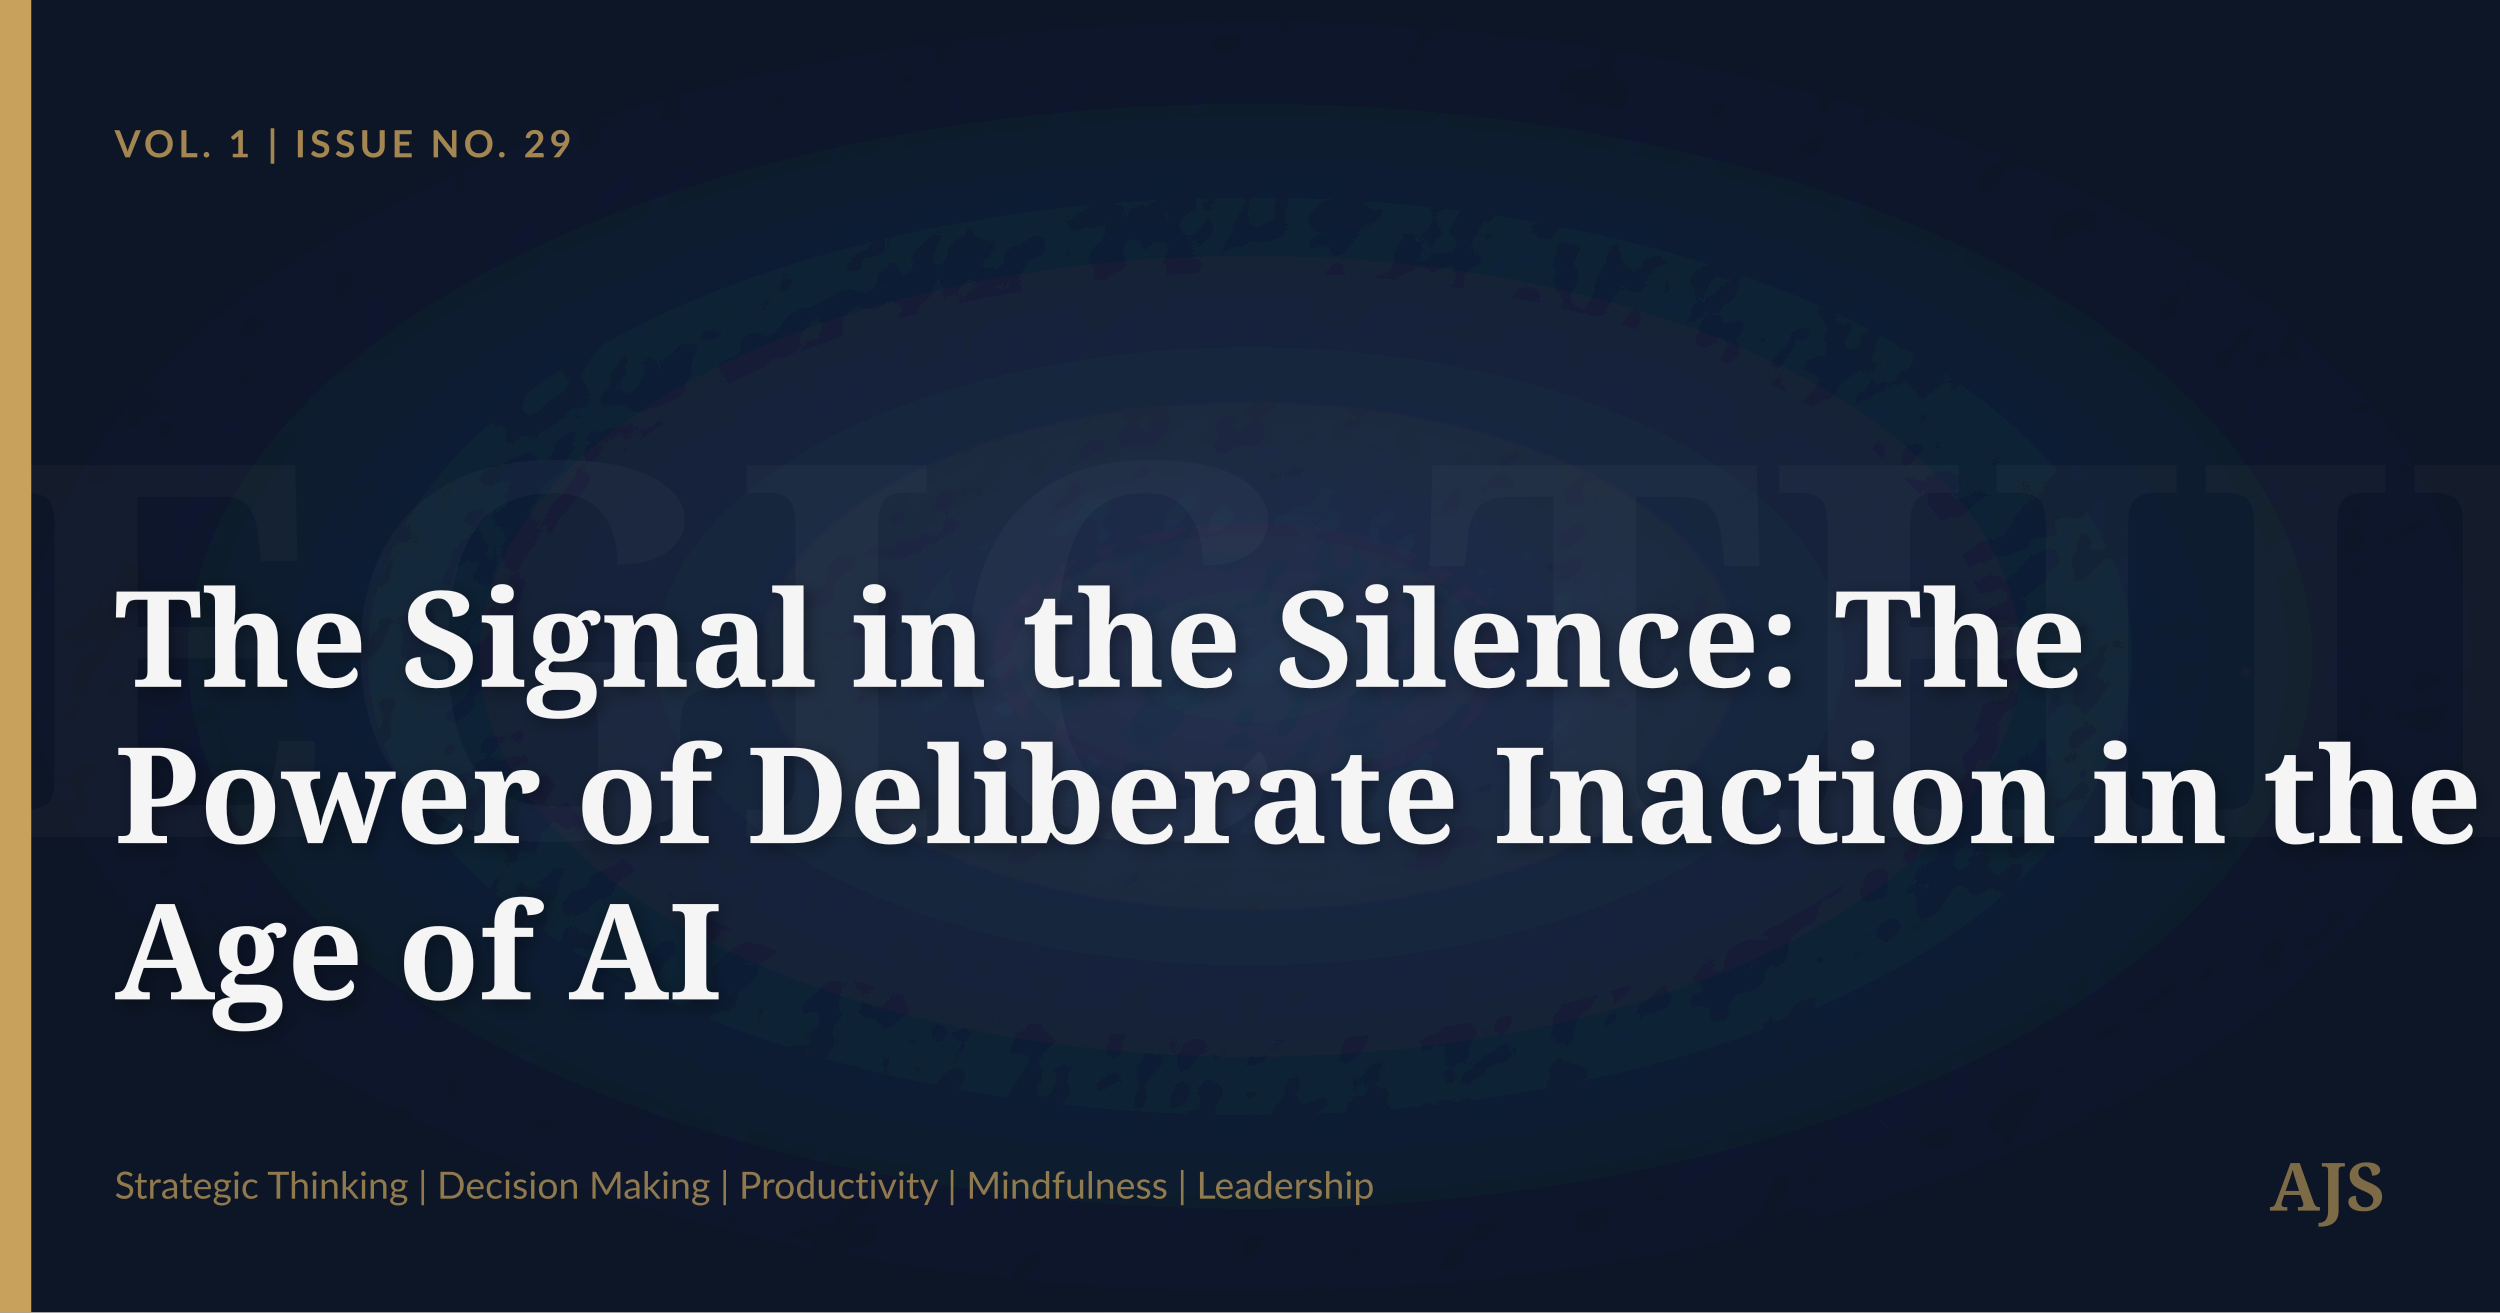
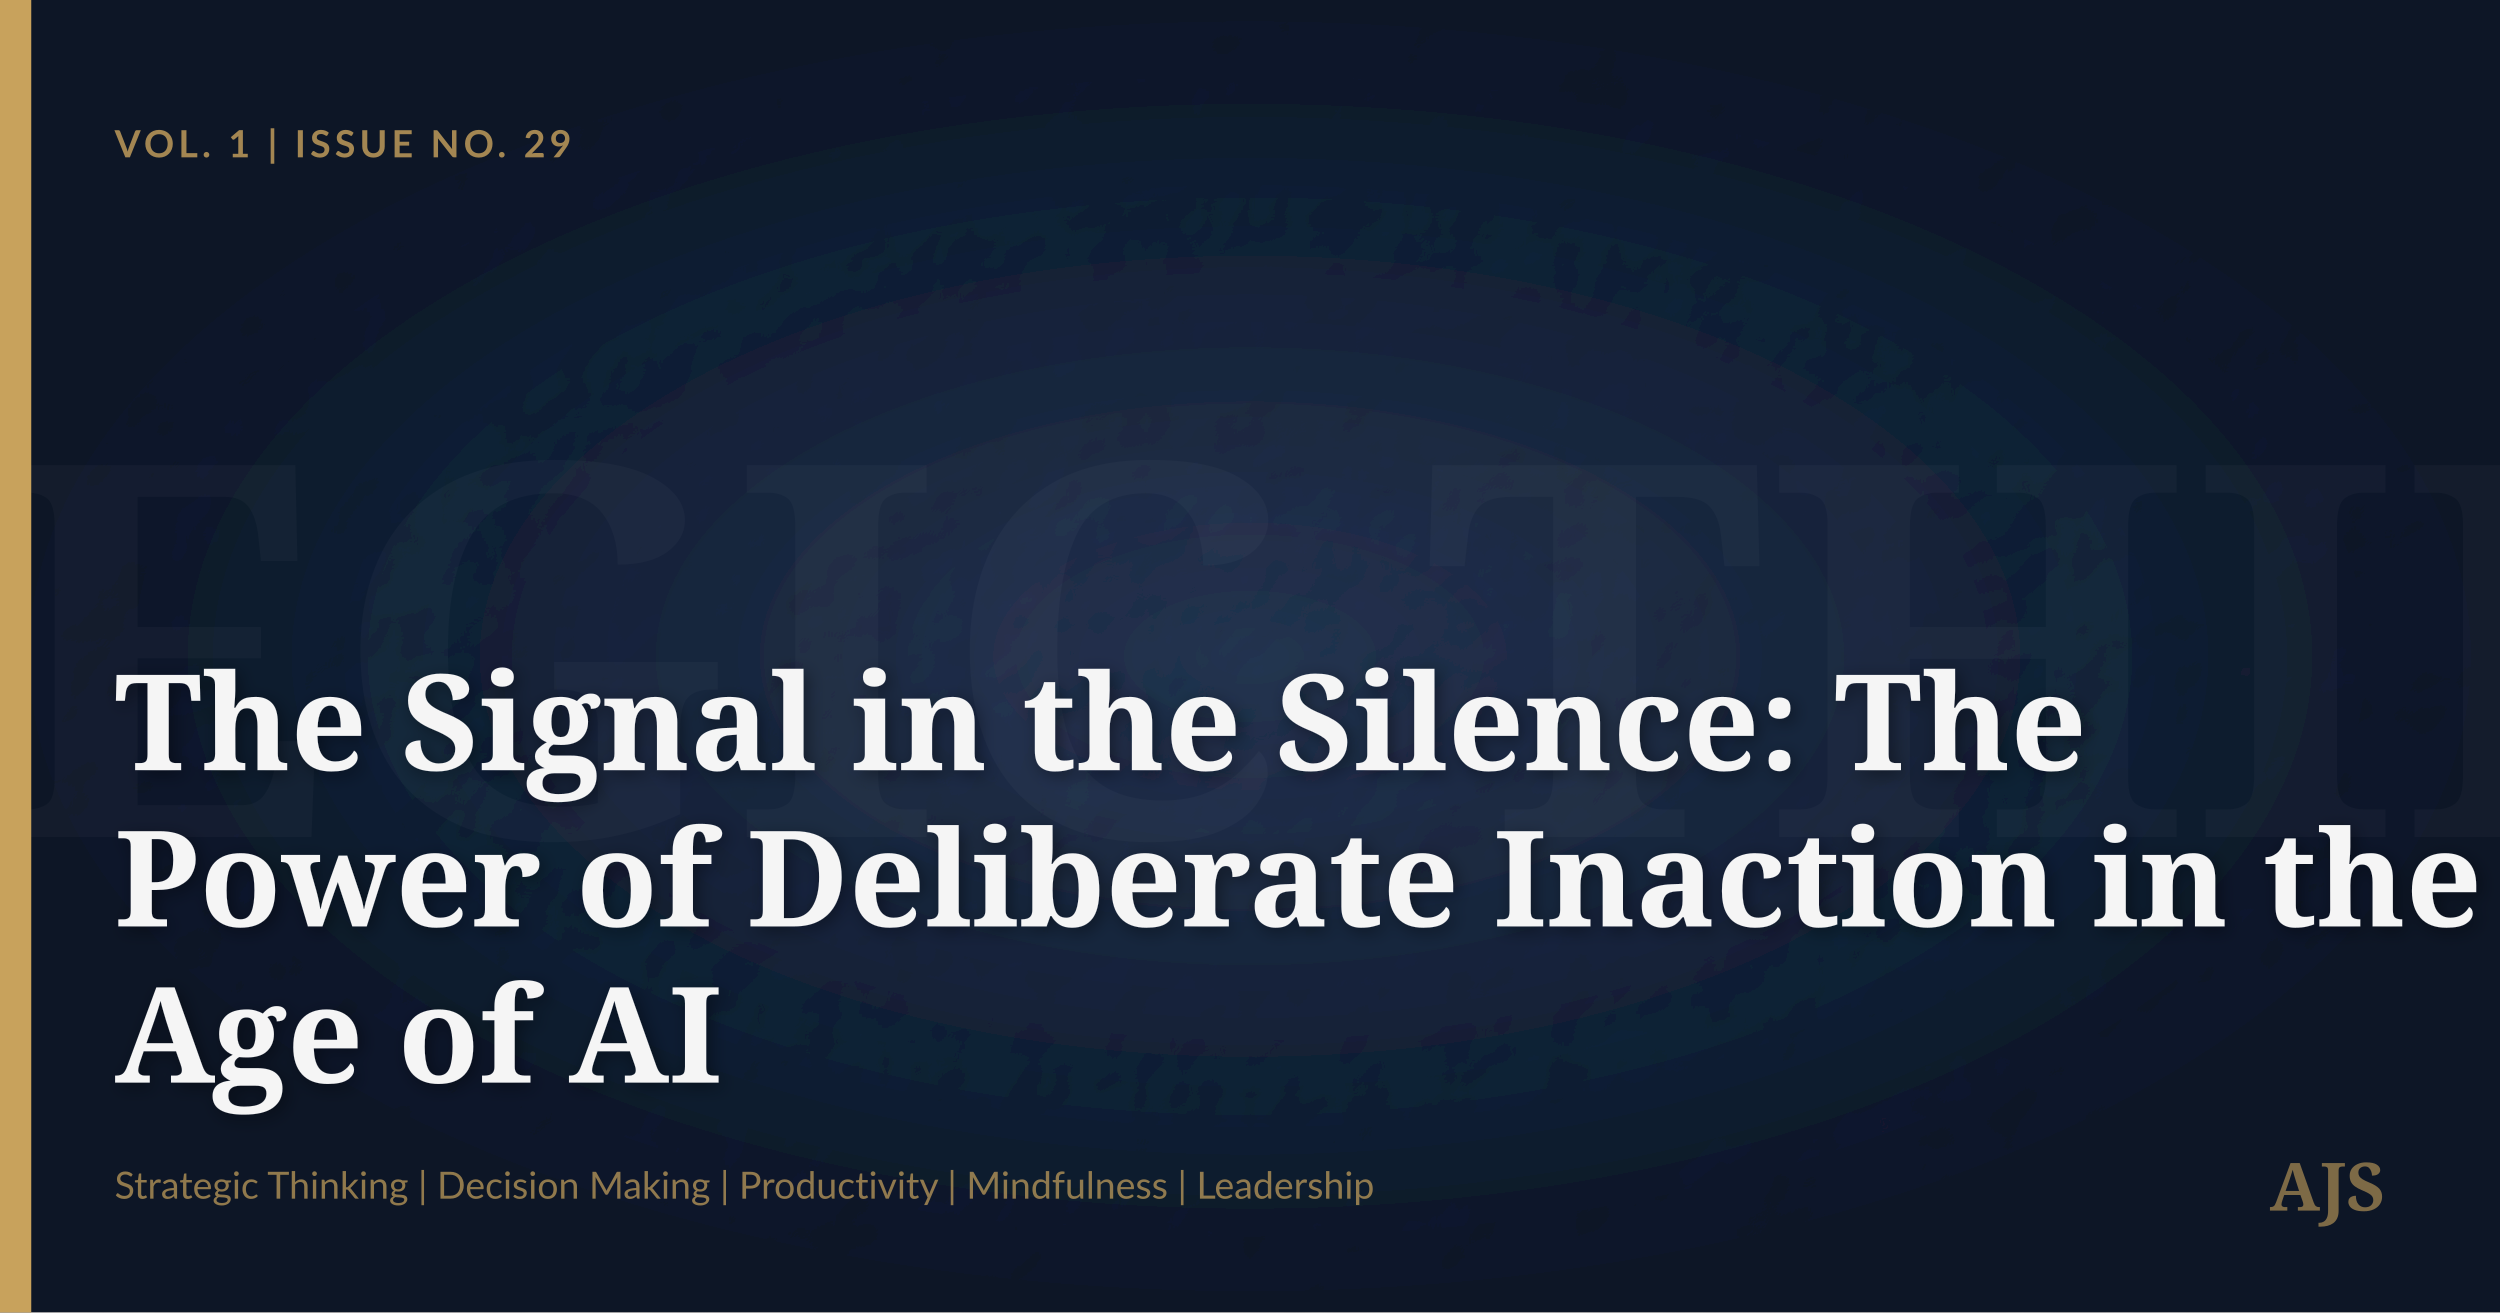
<svg xmlns="http://www.w3.org/2000/svg" width="1200" height="630" viewBox="0 0 1200 630" aria-labelledby="titleId descId">
  <defs>
    <filter id="shadow" x="-50%" y="-50%" width="200%" height="200%">
      <feGaussianBlur in="SourceAlpha" stdDeviation="4" result="blur" />
      <feOffset dx="2" dy="2" result="offsetBlur" />
      <feFlood flood-color="black" flood-opacity="0.4" result="offsetColor" />
      <feComposite in="offsetColor" in2="offsetBlur" operator="in" result="shadow" />
      <feMerge>
        <feMergeNode in="shadow" />
        <feMergeNode in="SourceGraphic" />
      </feMerge>
    </filter>
    <filter id="faint-texture" x="0" y="0" width="100%" height="100%">
      <feTurbulence type="fractalNoise" baseFrequency="0.02" numOctaves="3" result="noise" />
      <feDiffuseLighting in="noise" lighting-color="white" surfaceScale="2" result="light">
        <feDistantLight azimuth="225" elevation="45" />
      </feDiffuseLighting>
      <feBlend in="SourceGraphic" in2="light" mode="multiply" />
    </filter>
-   </defs>
-   <defs>
    <radialGradient id="grad1" cx="50%" cy="50%" r="50%" fx="50%" fy="50%">
      <stop offset="0%" style="stop-color:#2A3D5E;stop-opacity:1" />
      <stop offset="100%" style="stop-color:#0F1A2E;stop-opacity:1" />
    </radialGradient>
  </defs>
  <rect width="100%" height="100%" fill="url(#grad1)" filter="url(#faint-texture)" />
  <text x="50%" y="50%" dominant-baseline="middle" text-anchor="middle" font-family="'Playfair Display', Georgia, serif" font-size="250" font-weight="700" fill="#FFFFFF" opacity="0.03">STRATEGIC THINKING</text>
  <rect x="0" y="0" width="15" height="630" fill="#C8A25C" />
  <text x="55" y="70" dominant-baseline="middle" text-anchor="start" font-family="'Lato', 'Helvetica Neue', sans-serif" font-size="18" font-weight="700" fill="#C8A25C" letter-spacing="2" opacity="0.8">VOL. 1 | ISSUE NO. 29</text>
-   <text x="55" y="280" dominant-baseline="hanging" text-anchor="start" font-family="'Playfair Display', Georgia, serif" font-size="64" font-weight="700" fill="#F5F5F5" filter="url(#shadow)">The Signal in the Silence: The</text>
-   <text x="55" y="355" dominant-baseline="hanging" text-anchor="start" font-family="'Playfair Display', Georgia, serif" font-size="64" font-weight="700" fill="#F5F5F5" filter="url(#shadow)">Power of Deliberate Inaction in the</text>
-   <text x="55" y="430" dominant-baseline="hanging" text-anchor="start" font-family="'Playfair Display', Georgia, serif" font-size="64" font-weight="700" fill="#F5F5F5" filter="url(#shadow)">Age of AI</text>
+   <text x="55" y="320" dominant-baseline="hanging" text-anchor="start" font-family="'Playfair Display', Georgia, serif" font-size="64" font-weight="700" fill="#F5F5F5" filter="url(#shadow)">
+     <tspan x="55" dy="0">The Signal in the Silence: The</tspan>
+     <tspan x="55" dy="75">Power of Deliberate Inaction in the</tspan>
+     <tspan x="55" dy="75">Age of AI</tspan>
+   </text>
  <text x="55" y="570" dominant-baseline="middle" text-anchor="start" font-family="'Lato', 'Helvetica Neue', sans-serif" font-size="18" font-weight="400" fill="#C8A25C" opacity="0.7">Strategic Thinking | Decision Making | Productivity | Mindfulness | Leadership</text>
  <text x="1145" y="570" dominant-baseline="middle" text-anchor="end" font-family="'Playfair Display', Georgia, serif" font-size="32" font-weight="700" fill="#C8A25C" opacity="0.6">AJS</text>
</svg>
